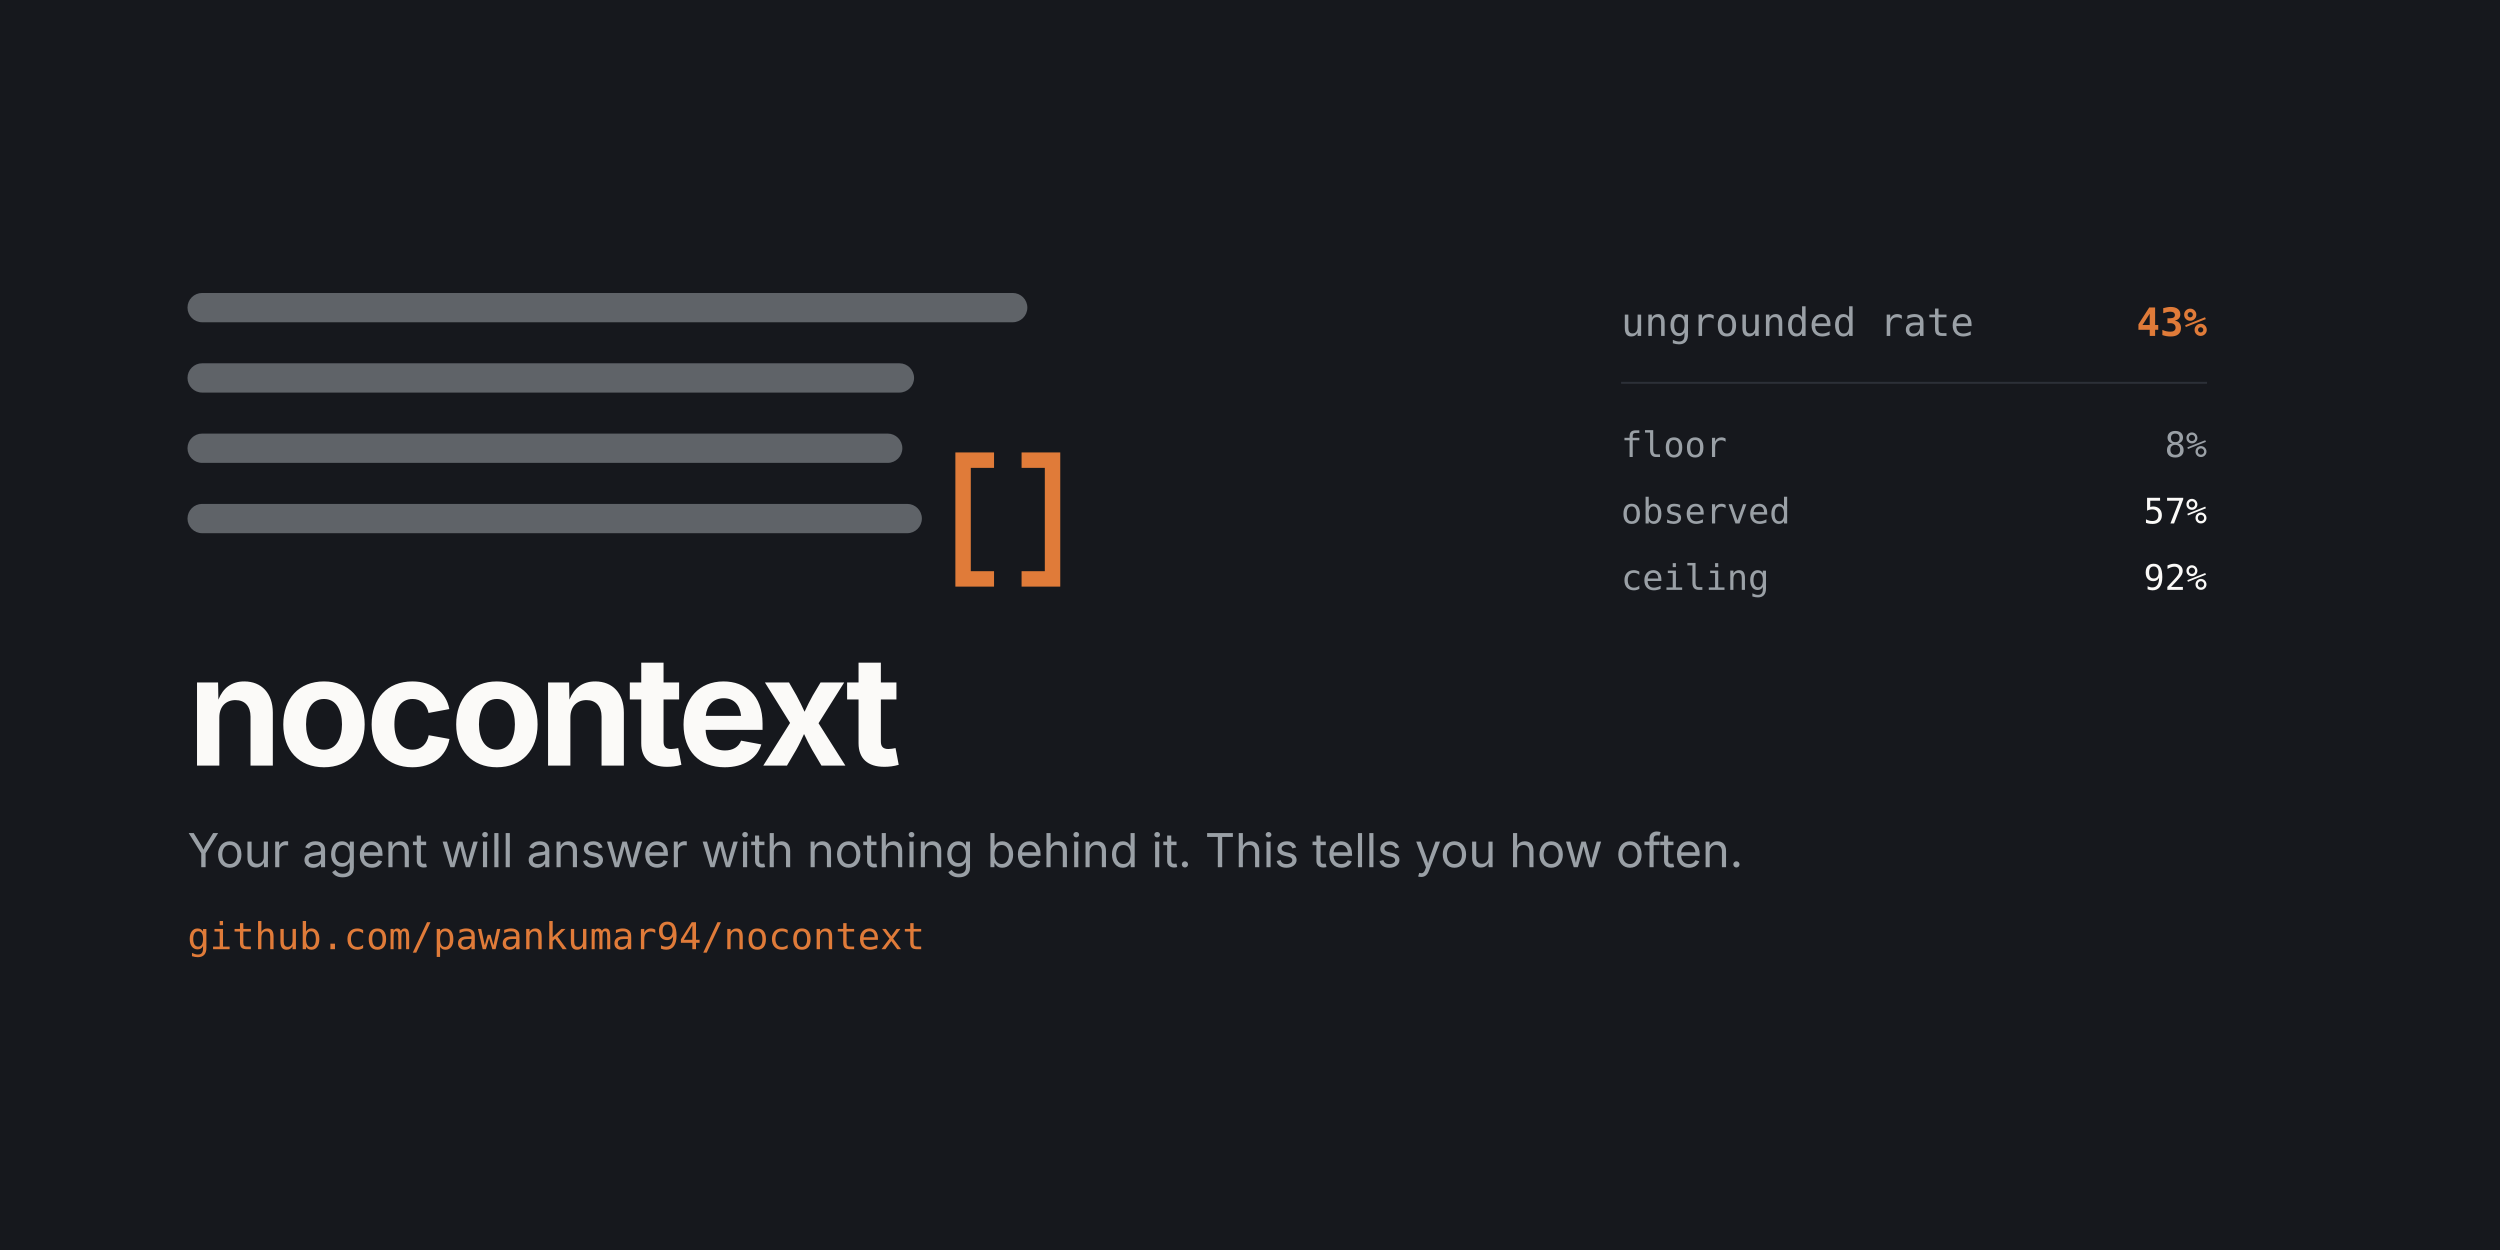
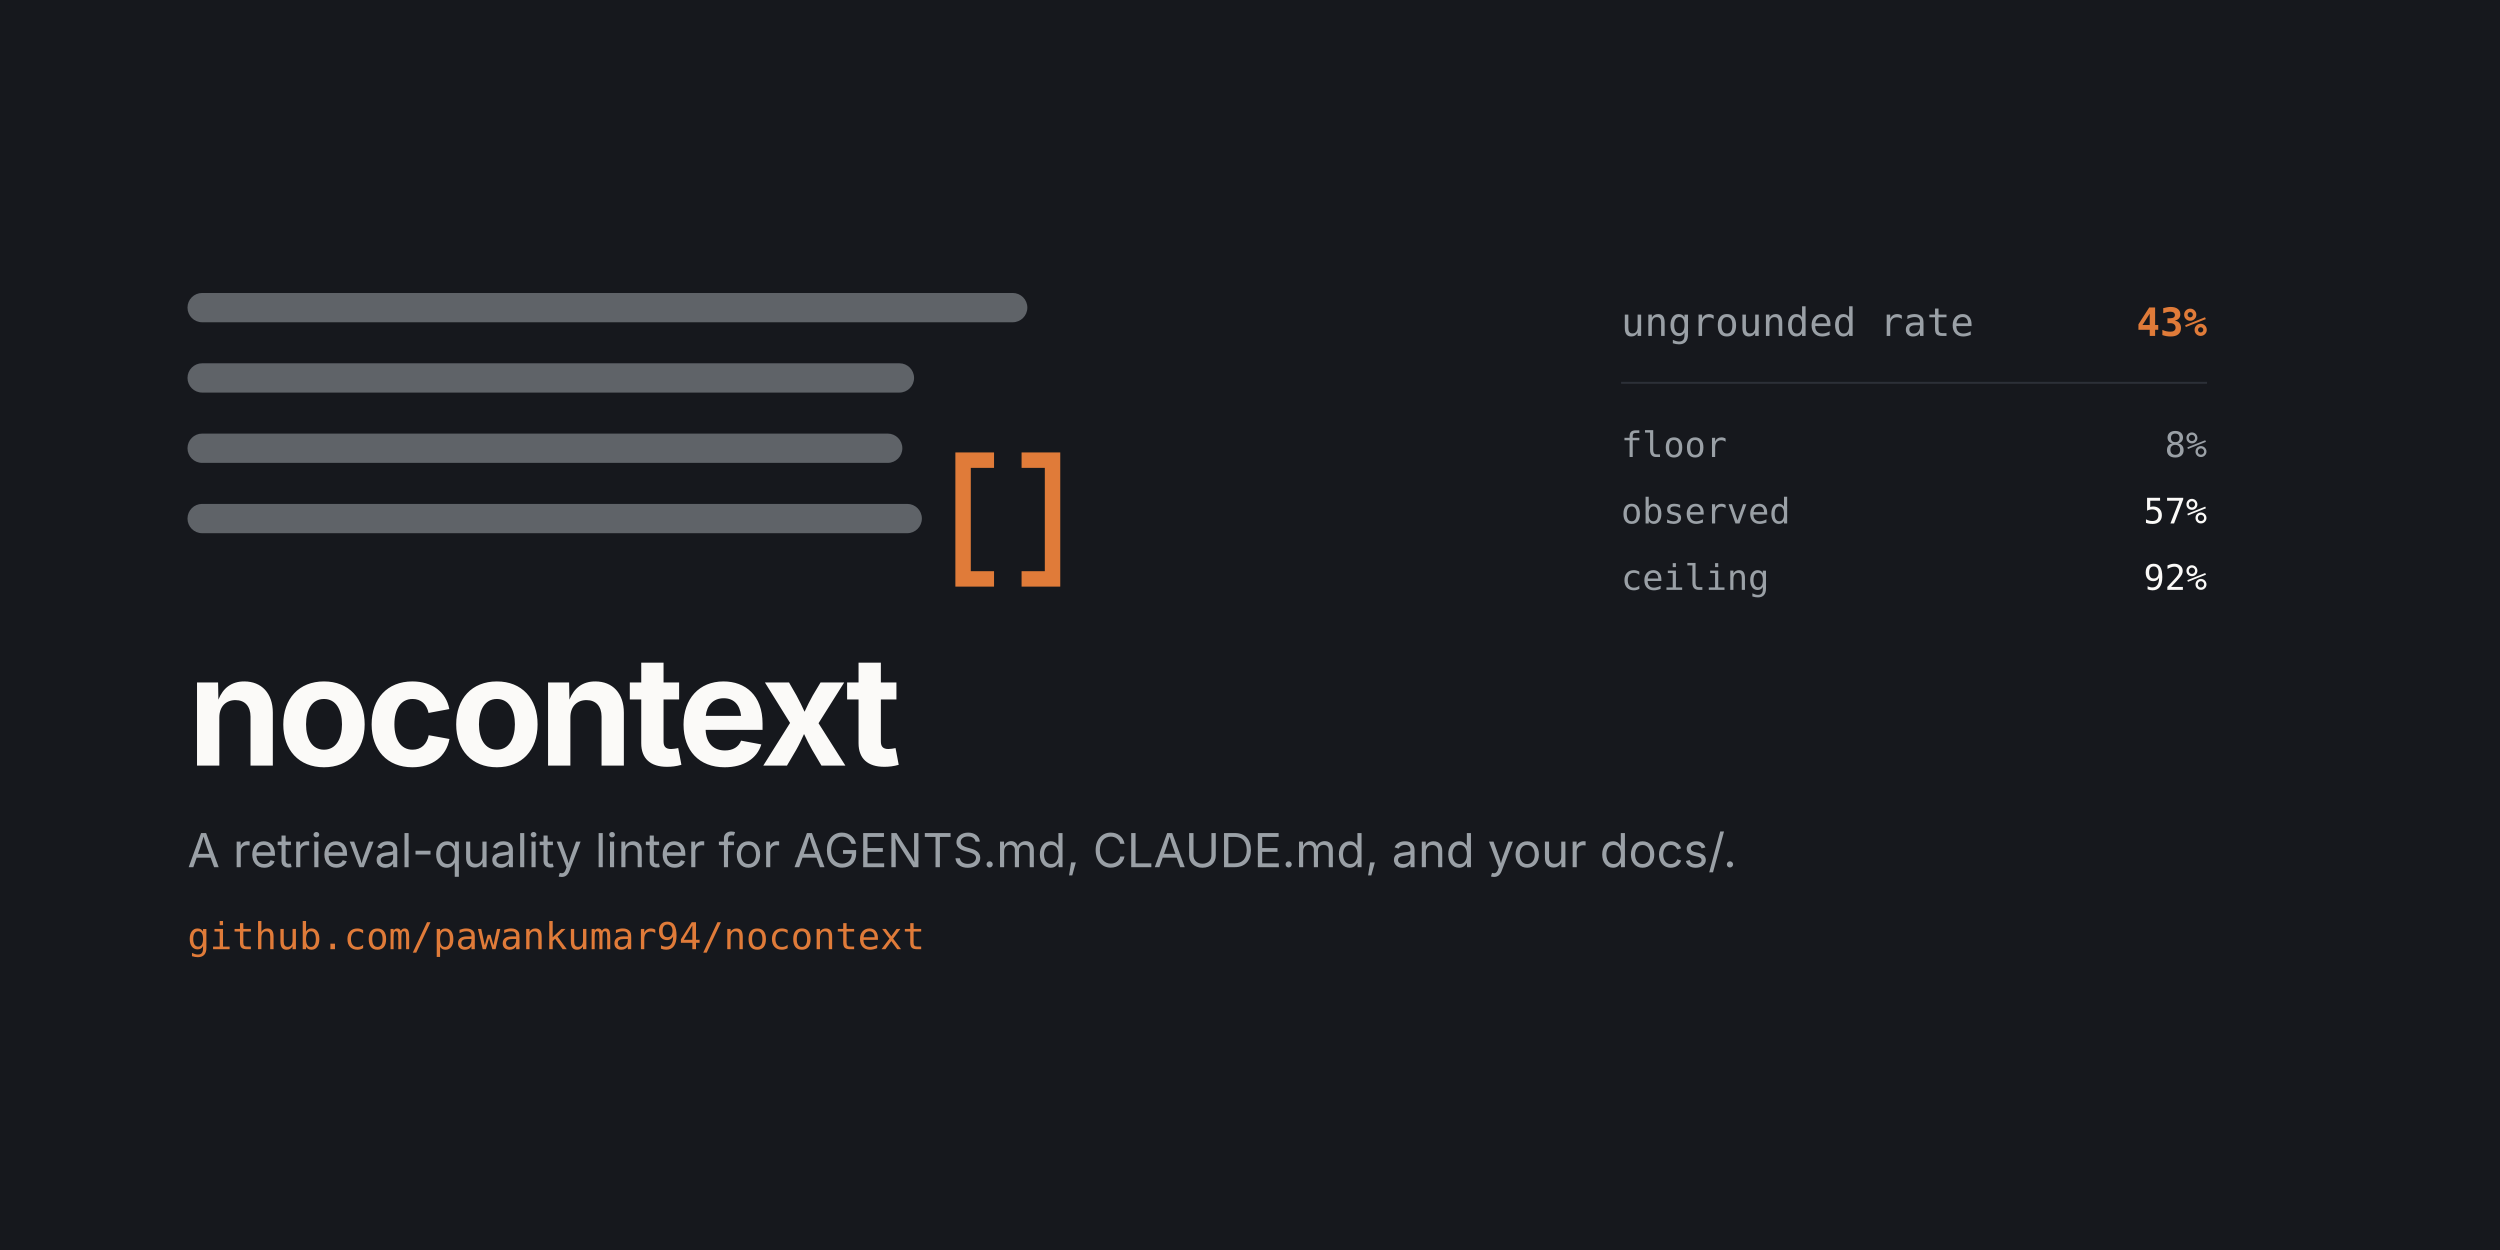
<svg xmlns="http://www.w3.org/2000/svg" viewBox="0 0 1280 640" font-family="Inter, system-ui, -apple-system, sans-serif">
  <rect width="1280" height="640" fill="#16181D" />
  <rect x="96" y="150" width="430" height="15" rx="7.5" fill="#9AA0A6" opacity=".55" />
  <rect x="96" y="186" width="372" height="15" rx="7.5" fill="#9AA0A6" opacity=".55" />
  <rect x="96" y="222" width="366" height="15" rx="7.5" fill="#9AA0A6" opacity=".55" />
  <rect x="96" y="258" width="376" height="15" rx="7.5" fill="#9AA0A6" opacity=".55" />
  <g stroke="#E07B39" stroke-width="7.9" fill="none" stroke-linecap="square">
    <path d="M505.0 235.6 H493.1 V296.4 H505.0" />
    <path d="M527.0 235.6 H538.9 V296.4 H527.0" />
  </g>
  <text x="96" y="392" fill="#FBFAF8" font-size="78" font-weight="680" letter-spacing="-2.6">nocontext</text>
-   <text x="96" y="444" fill="#9AA0A6" font-size="24" font-weight="420">Your agent will answer with nothing behind it. This tells you how often.</text>
+   <text x="96" y="444" fill="#9AA0A6" font-size="24" font-weight="420">A retrieval-quality linter for AGENTS.md, CLAUDE.md, and your docs/.</text>
  <text x="96" y="486" fill="#E07B39" font-size="19" font-weight="500" font-family="ui-monospace, SFMono-Regular, Menlo, monospace">github.com/pawankumar94/nocontext</text>
  <g transform="translate(830 172)" font-family="ui-monospace, SFMono-Regular, Menlo, monospace">
    <text x="0" y="0" fill="#9AA0A6" font-size="20">ungrounded rate</text>
    <text x="300" y="0" fill="#E07B39" font-size="20" text-anchor="end" font-weight="600">43%</text>
    <line x1="0" y1="24" x2="300" y2="24" stroke="#2C3038" />
    <text x="0" y="62" fill="#9AA0A6" font-size="18">floor</text>
    <text x="300" y="62" fill="#9AA0A6" font-size="18" text-anchor="end">8%</text>
    <text x="0" y="96" fill="#9AA0A6" font-size="18">observed</text>
    <text x="300" y="96" fill="#FBFAF8" font-size="18" text-anchor="end">57%</text>
    <text x="0" y="130" fill="#9AA0A6" font-size="18">ceiling</text>
    <text x="300" y="130" fill="#FBFAF8" font-size="18" text-anchor="end">92%</text>
  </g>
</svg>
